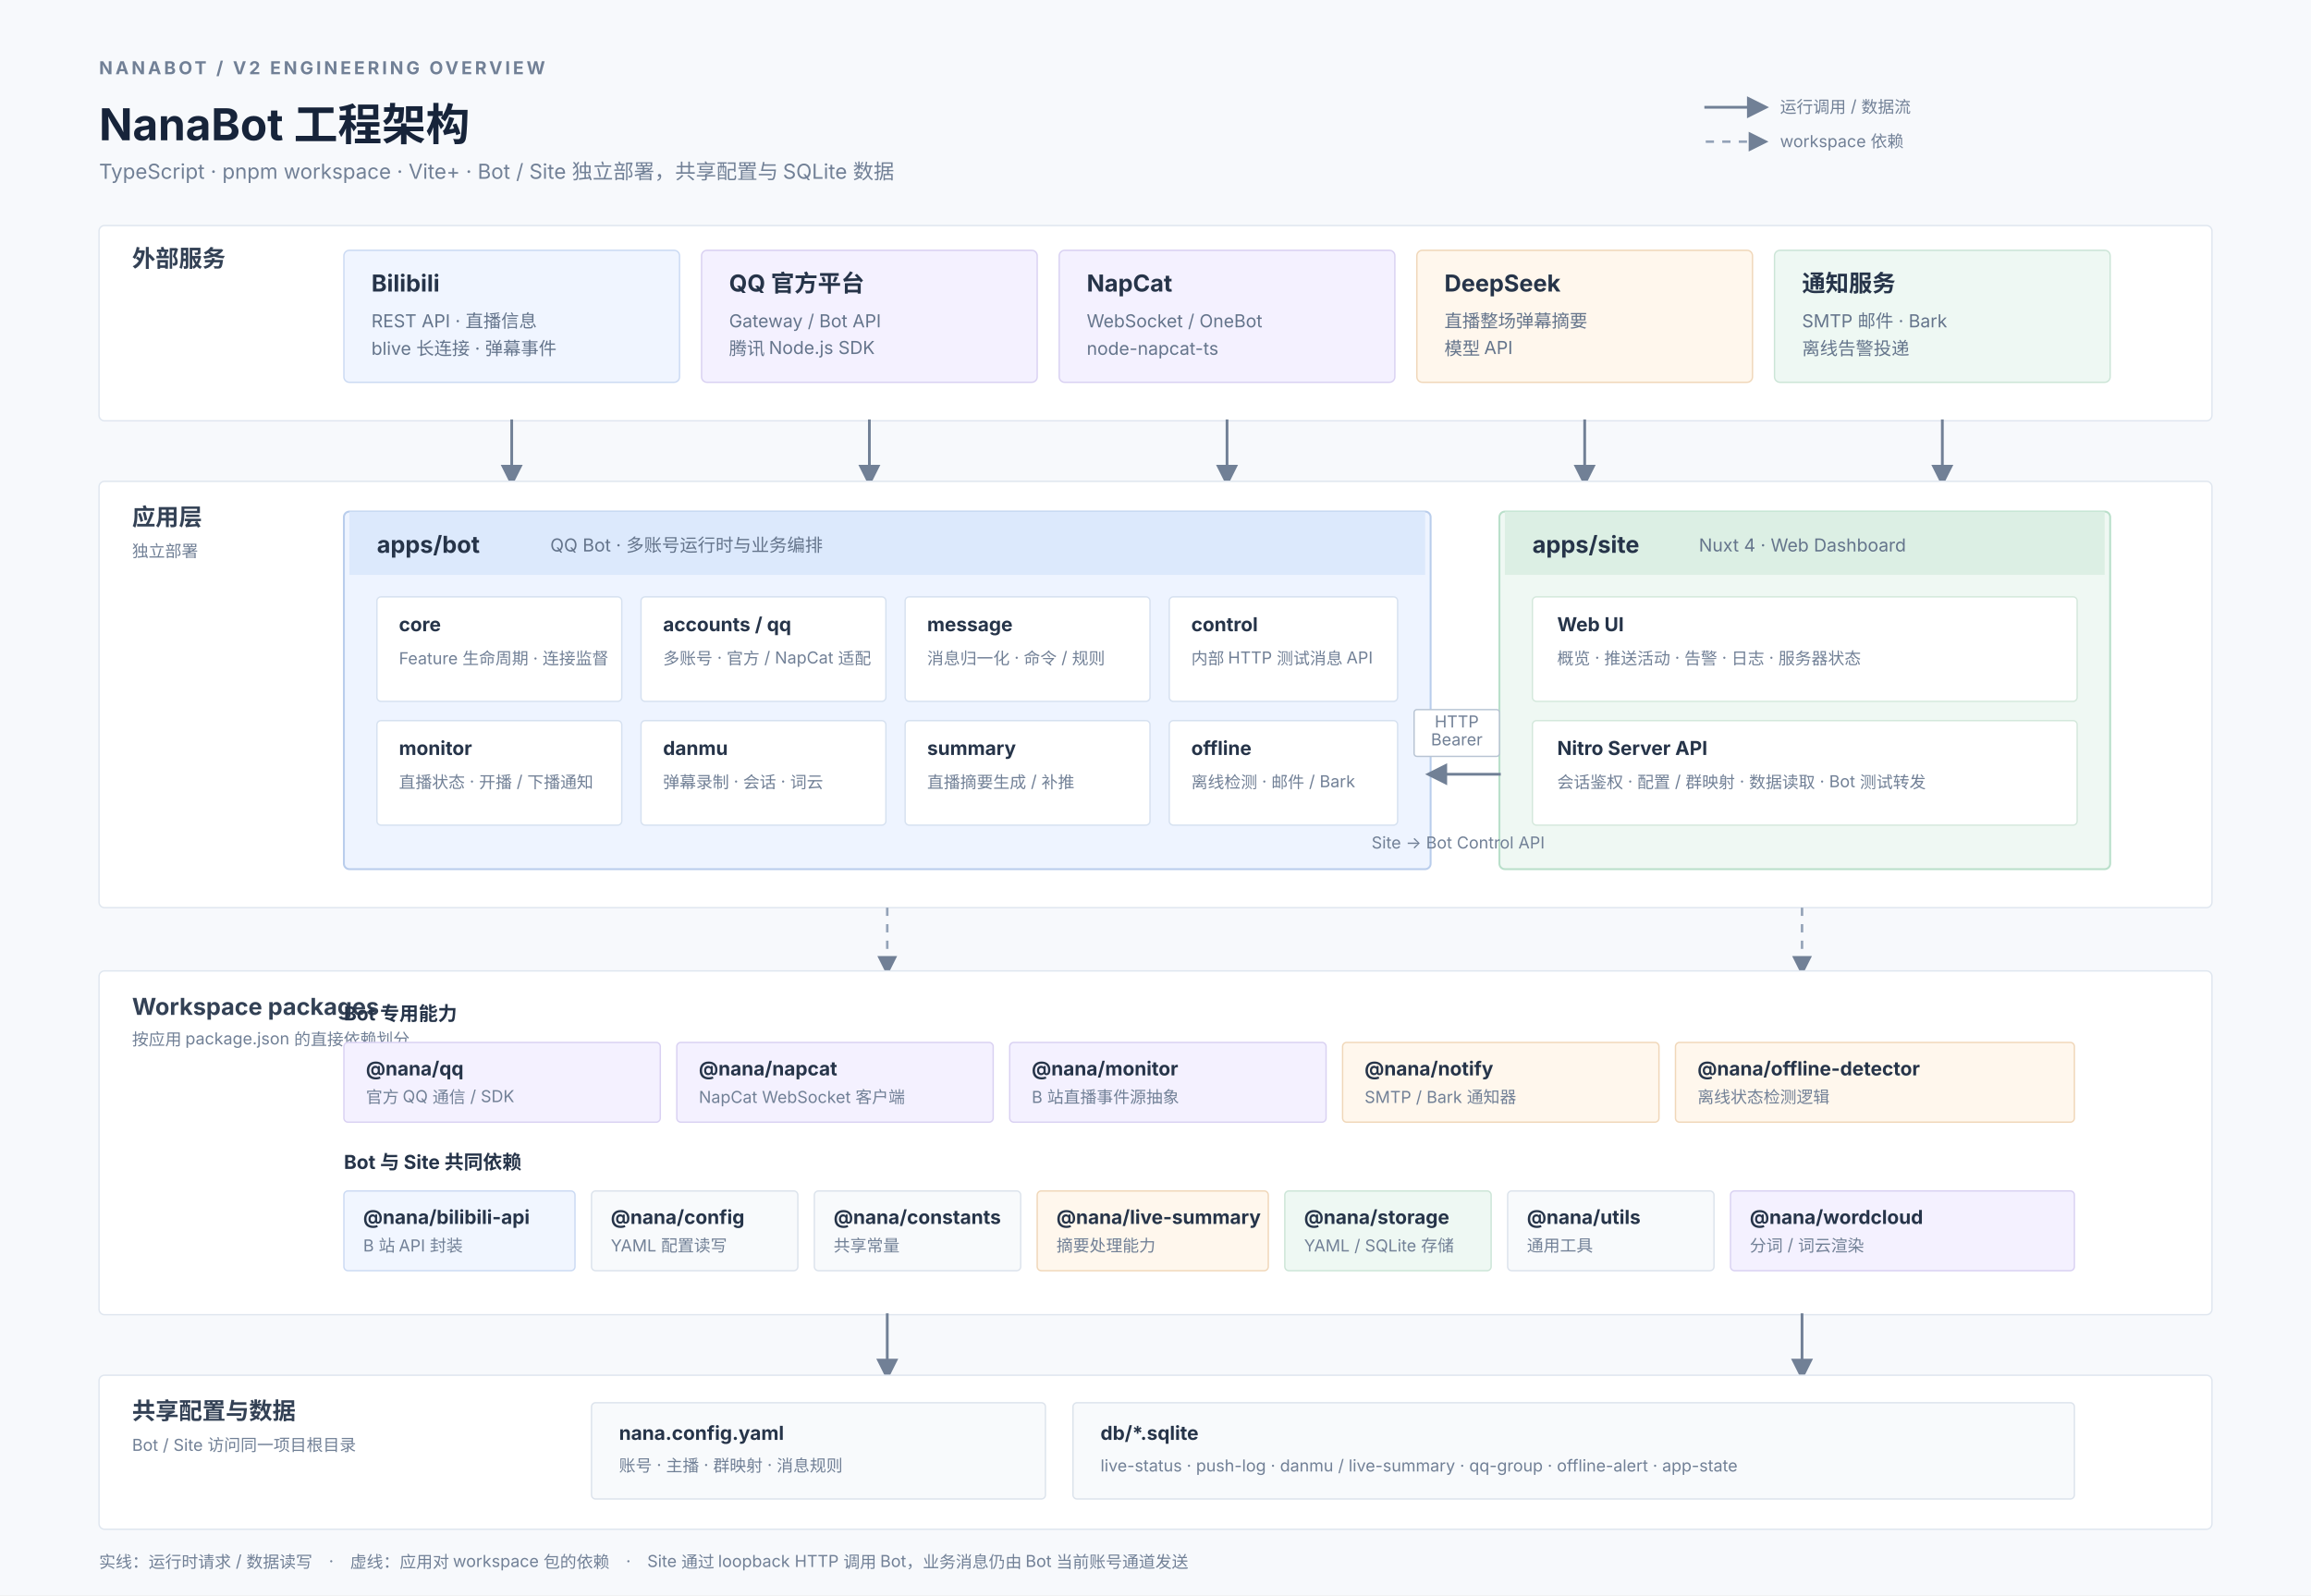
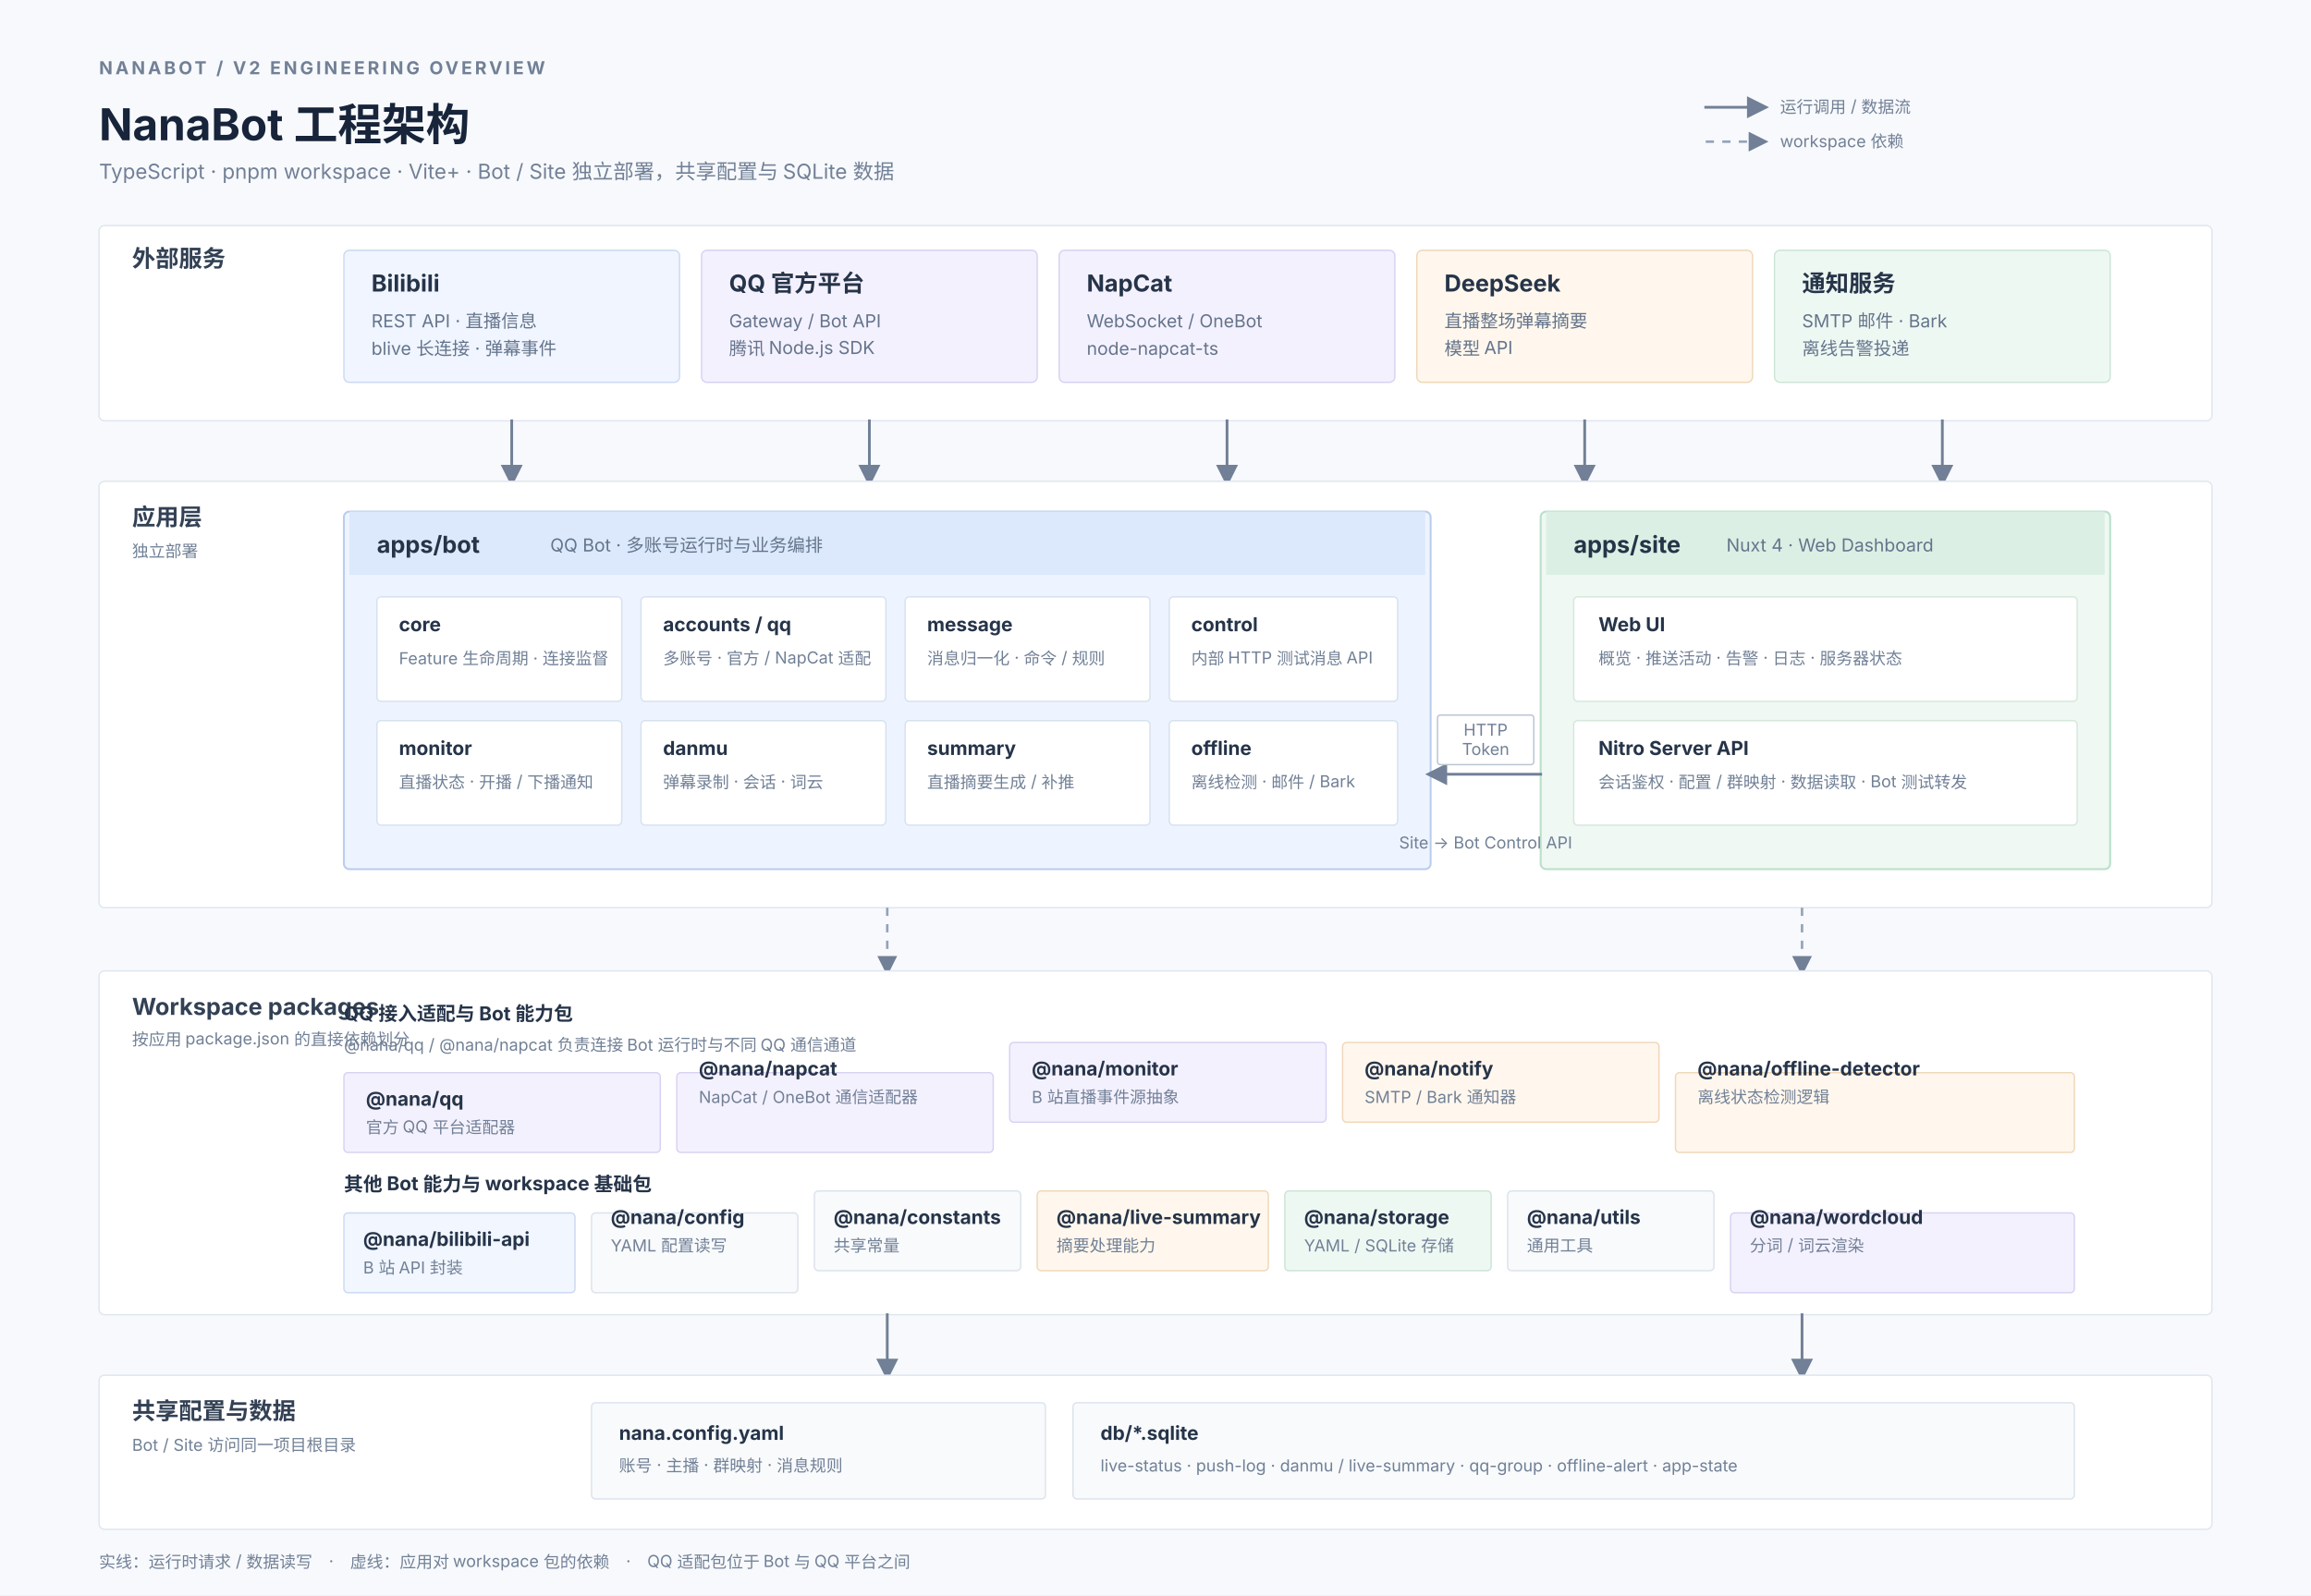
<svg xmlns="http://www.w3.org/2000/svg" width="1680" height="1160" viewBox="0 0 1680 1160" role="img" aria-labelledby="title desc">
  <defs>
    <style>
      text{font-family:Inter,"Noto Sans CJK SC","Microsoft YaHei",sans-serif;fill:#263449}
      .eyebrow{font-size:13px;font-weight:700;letter-spacing:2px;fill:#718096}
      .heading{font-size:32px;font-weight:750;fill:#17243a}
      .subheading{font-size:15px;fill:#718096}
      .layer{font-size:17px;font-weight:750;fill:#334155}
      .label{font-size:17px;font-weight:700}
      .desc{font-size:13px;fill:#64748b}
      .tiny{font-size:12px;fill:#718096}
      .module{font-size:14px;font-weight:700}
      .module-desc{font-size:12px;fill:#718096}
      .solid{fill:none;stroke:#718096;stroke-width:2;stroke-linecap:square;stroke-linejoin:miter}
      .dashed{fill:none;stroke:#94a3b8;stroke-width:1.8;stroke-dasharray:6 6}
      .card{stroke-width:1.2}
      .round{rx:4;ry:4}
    </style>
    <marker id="arrow" markerWidth="8" markerHeight="8" refX="6" refY="4" orient="auto">
      <path d="M0 0L8 4L0 8Z" fill="#718096" />
    </marker>
    <marker id="arrowBoth" markerWidth="8" markerHeight="8" refX="6" refY="4" orient="auto">
      <path d="M0 0L8 4L0 8Z" fill="#94a3b8" />
    </marker>
    <marker id="arrowStart" markerWidth="8" markerHeight="8" refX="2" refY="4" orient="auto">
      <path d="M8 0L0 4L8 8Z" fill="#94a3b8" />
    </marker>
  </defs>
  <rect width="1680" height="1160" fill="#f7f9fc" />
  <text x="72" y="54" class="eyebrow">NANABOT / V2 ENGINEERING OVERVIEW</text>
  <text x="72" y="102" class="heading">NanaBot 工程架构</text>
  <text x="72" y="130" class="subheading">TypeScript · pnpm workspace · Vite+ · Bot / Site 独立部署，共享配置与 SQLite 数据</text>
  <g transform="translate(1240 78)">
    <path d="M0 0H42" class="solid" marker-end="url(#arrow)" />
    <text x="54" y="4" class="tiny">运行调用 / 数据流</text>
    <path d="M0 25H42" class="dashed" marker-end="url(#arrow)" />
    <text x="54" y="29" class="tiny">workspace 依赖</text>
  </g>
  <rect x="72" y="164" width="1536" height="142" rx="4" fill="#fff" stroke="#dfe6ef" />
  <text x="96" y="194" class="layer">外部服务</text>
  <g>
    <rect x="250" y="182" width="244" height="96" rx="4" fill="#f0f5ff" stroke="#cbdaf3" />
    <text x="270" y="212" class="label" fill="#315f9c">Bilibili</text>
    <text x="270" y="238" class="desc">REST API · 直播信息</text>
    <text x="270" y="258" class="desc">blive 长连接 · 弹幕事件</text>
    <rect x="510" y="182" width="244" height="96" rx="4" fill="#f4f1ff" stroke="#d9d1f2" />
    <text x="530" y="212" class="label" fill="#6655a5">QQ 官方平台</text>
    <text x="530" y="238" class="desc">Gateway / Bot API</text>
    <text x="530" y="258" class="desc">腾讯 Node.js SDK</text>
    <rect x="770" y="182" width="244" height="96" rx="4" fill="#f4f1ff" stroke="#d9d1f2" />
    <text x="790" y="212" class="label" fill="#6655a5">NapCat</text>
    <text x="790" y="238" class="desc">WebSocket / OneBot</text>
    <text x="790" y="258" class="desc">node-napcat-ts</text>
    <rect x="1030" y="182" width="244" height="96" rx="4" fill="#fff7ed" stroke="#f0d7b9" />
    <text x="1050" y="212" class="label" fill="#a96527">DeepSeek</text>
    <text x="1050" y="238" class="desc">直播整场弹幕摘要</text>
    <text x="1050" y="258" class="desc">模型 API</text>
    <rect x="1290" y="182" width="244" height="96" rx="4" fill="#eef8f3" stroke="#cce5d7" />
    <text x="1310" y="212" class="label" fill="#347b59">通知服务</text>
    <text x="1310" y="238" class="desc">SMTP 邮件 · Bark</text>
    <text x="1310" y="258" class="desc">离线告警投递</text>
  </g>
  <path d="M372 306V350" class="solid" marker-end="url(#arrow)" />
  <path d="M632 306V350" class="solid" marker-end="url(#arrow)" />
  <path d="M892 306V350" class="solid" marker-end="url(#arrow)" />
  <path d="M1152 306V350" class="solid" marker-end="url(#arrow)" />
  <path d="M1412 306V350" class="solid" marker-end="url(#arrow)" />
  <rect x="72" y="350" width="1536" height="310" rx="4" fill="#fff" stroke="#dfe6ef" />
  <text x="96" y="382" class="layer">应用层</text>
  <text x="96" y="405" class="tiny">独立部署</text>
  <rect x="250" y="372" width="790" height="260" rx="4" fill="#eef4ff" stroke="#b9cdec" stroke-width="1.4" />
  <path d="M254 372H1036V418H254Z" fill="#dce9fc" />
  <text x="274" y="402" class="label" fill="#24528f">apps/bot</text>
  <text x="400" y="401" class="desc">QQ Bot · 多账号运行时与业务编排</text>
  <g>
    <rect x="274" y="434" width="178" height="76" rx="3" fill="#fff" stroke="#d6e1f0" />
    <text x="290" y="459" class="module">core</text>
    <text x="290" y="483" class="module-desc">Feature 生命周期 · 连接监督</text>
    <rect x="466" y="434" width="178" height="76" rx="3" fill="#fff" stroke="#d6e1f0" />
    <text x="482" y="459" class="module">accounts / qq</text>
    <text x="482" y="483" class="module-desc">多账号 · 官方 / NapCat 适配</text>
    <rect x="658" y="434" width="178" height="76" rx="3" fill="#fff" stroke="#d6e1f0" />
    <text x="674" y="459" class="module">message</text>
    <text x="674" y="483" class="module-desc">消息归一化 · 命令 / 规则</text>
    <rect x="850" y="434" width="166" height="76" rx="3" fill="#fff" stroke="#d6e1f0" />
    <text x="866" y="459" class="module">control</text>
    <text x="866" y="483" class="module-desc">内部 HTTP 测试消息 API</text>
    <rect x="274" y="524" width="178" height="76" rx="3" fill="#fff" stroke="#d6e1f0" />
    <text x="290" y="549" class="module">monitor</text>
    <text x="290" y="573" class="module-desc">直播状态 · 开播 / 下播通知</text>
    <rect x="466" y="524" width="178" height="76" rx="3" fill="#fff" stroke="#d6e1f0" />
    <text x="482" y="549" class="module">danmu</text>
    <text x="482" y="573" class="module-desc">弹幕录制 · 会话 · 词云</text>
    <rect x="658" y="524" width="178" height="76" rx="3" fill="#fff" stroke="#d6e1f0" />
    <text x="674" y="549" class="module">summary</text>
    <text x="674" y="573" class="module-desc">直播摘要生成 / 补推</text>
    <rect x="850" y="524" width="166" height="76" rx="3" fill="#fff" stroke="#d6e1f0" />
    <text x="866" y="549" class="module">offline</text>
    <text x="866" y="573" class="module-desc">离线检测 · 邮件 / Bark</text>
  </g>
-   <rect x="1090" y="372" width="444" height="260" rx="4" fill="#eff8f3" stroke="#b9dfca" stroke-width="1.4" />
-   <path d="M1094 372H1530V418H1094Z" fill="#dcefe4" />
-   <text x="1114" y="402" class="label" fill="#276849">apps/site</text>
-   <text x="1235" y="401" class="desc">Nuxt 4 · Web Dashboard</text>
-   <rect x="1114" y="434" width="396" height="76" rx="3" fill="#fff" stroke="#d4e8dc" />
-   <text x="1132" y="459" class="module">Web UI</text>
-   <text x="1132" y="483" class="module-desc">概览 · 推送活动 · 告警 · 日志 · 服务器状态</text>
-   <rect x="1114" y="524" width="396" height="76" rx="3" fill="#fff" stroke="#d4e8dc" />
-   <text x="1132" y="549" class="module">Nitro Server API</text>
-   <text x="1132" y="573" class="module-desc">会话鉴权 · 配置 / 群映射 · 数据读取 · Bot 测试转发</text>
-   <path d="M1090 563H1040" class="solid" marker-end="url(#arrow)" />
-   <rect x="1028" y="516" width="62" height="34" rx="2" fill="#fff" stroke="#b8c4d3" />
-   <text x="1059" y="529" text-anchor="middle" class="tiny">HTTP</text>
-   <text x="1059" y="542" text-anchor="middle" class="tiny">Bearer</text>
-   <text x="1060" y="617" text-anchor="middle" class="tiny">Site → Bot Control API</text>
+   <rect x="1120" y="372" width="414" height="260" rx="4" fill="#eff8f3" stroke="#b9dfca" stroke-width="1.4" />
+   <path d="M1124 372H1530V418H1124Z" fill="#dcefe4" />
+   <text x="1144" y="402" class="label" fill="#276849">apps/site</text>
+   <text x="1255" y="401" class="desc">Nuxt 4 · Web Dashboard</text>
+   <rect x="1144" y="434" width="366" height="76" rx="3" fill="#fff" stroke="#d4e8dc" />
+   <text x="1162" y="459" class="module">Web UI</text>
+   <text x="1162" y="483" class="module-desc">概览 · 推送活动 · 告警 · 日志 · 服务器状态</text>
+   <rect x="1144" y="524" width="366" height="76" rx="3" fill="#fff" stroke="#d4e8dc" />
+   <text x="1162" y="549" class="module">Nitro Server API</text>
+   <text x="1162" y="573" class="module-desc">会话鉴权 · 配置 / 群映射 · 数据读取 · Bot 测试转发</text>
+   <path d="M1120 563H1040" class="solid" marker-end="url(#arrow)" />
+   <rect x="1045" y="520" width="70" height="36" rx="2" fill="#fff" stroke="#b8c4d3" />
+   <text x="1080" y="535" text-anchor="middle" class="tiny">HTTP</text>
+   <text x="1080" y="549" text-anchor="middle" class="tiny">Token</text>
+   <text x="1080" y="617" text-anchor="middle" class="tiny">Site → Bot Control API</text>
  <path d="M645 660V706" class="dashed" marker-end="url(#arrow)" />
  <path d="M1310 660V706" class="dashed" marker-end="url(#arrow)" />
  <rect x="72" y="706" width="1536" height="250" rx="4" fill="#fff" stroke="#dfe6ef" />
  <text x="96" y="738" class="layer">Workspace packages</text>
  <text x="96" y="760" class="tiny">按应用 package.json 的直接依赖划分</text>
-   <text x="250" y="742" class="module" fill="#475569">Bot 专用能力</text>
+   <text x="250" y="742" class="module" fill="#475569">QQ 接入适配与 Bot 能力包</text>
+   <text x="250" y="764" class="tiny">@nana/qq / @nana/napcat 负责连接 Bot 运行时与不同 QQ 通信通道</text>
  <g>
-     <rect x="250" y="758" width="230" height="58" rx="3" fill="#f4f1ff" stroke="#d9d1f2" />
-     <text x="266" y="782" class="module" fill="#6655a5">@nana/qq</text>
-     <text x="266" y="802" class="module-desc">官方 QQ 通信 / SDK</text>
-     <rect x="492" y="758" width="230" height="58" rx="3" fill="#f4f1ff" stroke="#d9d1f2" />
+     <rect x="250" y="780" width="230" height="58" rx="3" fill="#f4f1ff" stroke="#d9d1f2" />
+     <text x="266" y="804" class="module" fill="#6655a5">@nana/qq</text>
+     <text x="266" y="824" class="module-desc">官方 QQ 平台适配器</text>
+     <rect x="492" y="780" width="230" height="58" rx="3" fill="#f4f1ff" stroke="#d9d1f2" />
    <text x="508" y="782" class="module" fill="#6655a5">@nana/napcat</text>
-     <text x="508" y="802" class="module-desc">NapCat WebSocket 客户端</text>
+     <text x="508" y="802" class="module-desc">NapCat / OneBot 通信适配器</text>
    <rect x="734" y="758" width="230" height="58" rx="3" fill="#f4f1ff" stroke="#d9d1f2" />
    <text x="750" y="782" class="module" fill="#6655a5">@nana/monitor</text>
    <text x="750" y="802" class="module-desc">B 站直播事件源抽象</text>
    <rect x="976" y="758" width="230" height="58" rx="3" fill="#fff7ed" stroke="#f0d7b9" />
    <text x="992" y="782" class="module" fill="#a96527">@nana/notify</text>
    <text x="992" y="802" class="module-desc">SMTP / Bark 通知器</text>
-     <rect x="1218" y="758" width="290" height="58" rx="3" fill="#fff7ed" stroke="#f0d7b9" />
+     <rect x="1218" y="780" width="290" height="58" rx="3" fill="#fff7ed" stroke="#f0d7b9" />
    <text x="1234" y="782" class="module" fill="#a96527">@nana/offline-detector</text>
    <text x="1234" y="802" class="module-desc">离线状态检测逻辑</text>
  </g>
-   <text x="250" y="850" class="module" fill="#475569">Bot 与 Site 共同依赖</text>
+   <text x="250" y="866" class="module" fill="#475569">其他 Bot 能力与 workspace 基础包</text>
  <g>
-     <rect x="250" y="866" width="168" height="58" rx="3" fill="#f1f6ff" stroke="#cbdaf3" />
-     <text x="264" y="890" class="module" fill="#315f9c">@nana/bilibili-api</text>
-     <text x="264" y="910" class="module-desc">B 站 API 封装</text>
-     <rect x="430" y="866" width="150" height="58" rx="3" fill="#f8fafc" stroke="#dce3ec" />
+     <rect x="250" y="882" width="168" height="58" rx="3" fill="#f1f6ff" stroke="#cbdaf3" />
+     <text x="264" y="906" class="module" fill="#315f9c">@nana/bilibili-api</text>
+     <text x="264" y="926" class="module-desc">B 站 API 封装</text>
+     <rect x="430" y="882" width="150" height="58" rx="3" fill="#f8fafc" stroke="#dce3ec" />
    <text x="444" y="890" class="module">@nana/config</text>
    <text x="444" y="910" class="module-desc">YAML 配置读写</text>
    <rect x="592" y="866" width="150" height="58" rx="3" fill="#f8fafc" stroke="#dce3ec" />
    <text x="606" y="890" class="module">@nana/constants</text>
    <text x="606" y="910" class="module-desc">共享常量</text>
    <rect x="754" y="866" width="168" height="58" rx="3" fill="#fff7ed" stroke="#f0d7b9" />
    <text x="768" y="890" class="module" fill="#a96527">@nana/live-summary</text>
    <text x="768" y="910" class="module-desc">摘要处理能力</text>
    <rect x="934" y="866" width="150" height="58" rx="3" fill="#eef8f3" stroke="#cce5d7" />
    <text x="948" y="890" class="module" fill="#347b59">@nana/storage</text>
    <text x="948" y="910" class="module-desc">YAML / SQLite 存储</text>
    <rect x="1096" y="866" width="150" height="58" rx="3" fill="#f8fafc" stroke="#dce3ec" />
    <text x="1110" y="890" class="module">@nana/utils</text>
    <text x="1110" y="910" class="module-desc">通用工具</text>
-     <rect x="1258" y="866" width="250" height="58" rx="3" fill="#f4f1ff" stroke="#d9d1f2" />
+     <rect x="1258" y="882" width="250" height="58" rx="3" fill="#f4f1ff" stroke="#d9d1f2" />
    <text x="1272" y="890" class="module" fill="#6655a5">@nana/wordcloud</text>
    <text x="1272" y="910" class="module-desc">分词 / 词云渲染</text>
  </g>
  <path d="M645 956V1000" class="solid" marker-end="url(#arrow)" />
  <path d="M1310 956V1000" class="solid" marker-end="url(#arrow)" />
  <rect x="72" y="1000" width="1536" height="112" rx="4" fill="#fff" stroke="#dfe6ef" />
  <text x="96" y="1032" class="layer">共享配置与数据</text>
  <text x="96" y="1055" class="tiny">Bot / Site 访问同一项目根目录</text>
  <rect x="430" y="1020" width="330" height="70" rx="3" fill="#f8fafc" stroke="#dce3ec" />
  <text x="450" y="1047" class="module">nana.config.yaml</text>
  <text x="450" y="1070" class="module-desc">账号 · 主播 · 群映射 · 消息规则</text>
  <rect x="780" y="1020" width="728" height="70" rx="3" fill="#f8fafc" stroke="#dce3ec" />
  <text x="800" y="1047" class="module">db/*.sqlite</text>
  <text x="800" y="1070" class="module-desc">live-status · push-log · danmu / live-summary · qq-group · offline-alert · app-state</text>
-   <text x="72" y="1140" class="tiny">实线：运行时请求 / 数据读写　·　虚线：应用对 workspace 包的依赖　·　Site 通过 loopback HTTP 调用 Bot，业务消息仍由 Bot 当前账号通道发送</text>
+   <text x="72" y="1140" class="tiny">实线：运行时请求 / 数据读写　·　虚线：应用对 workspace 包的依赖　·　QQ 适配包位于 Bot 与 QQ 平台之间</text>
</svg>
